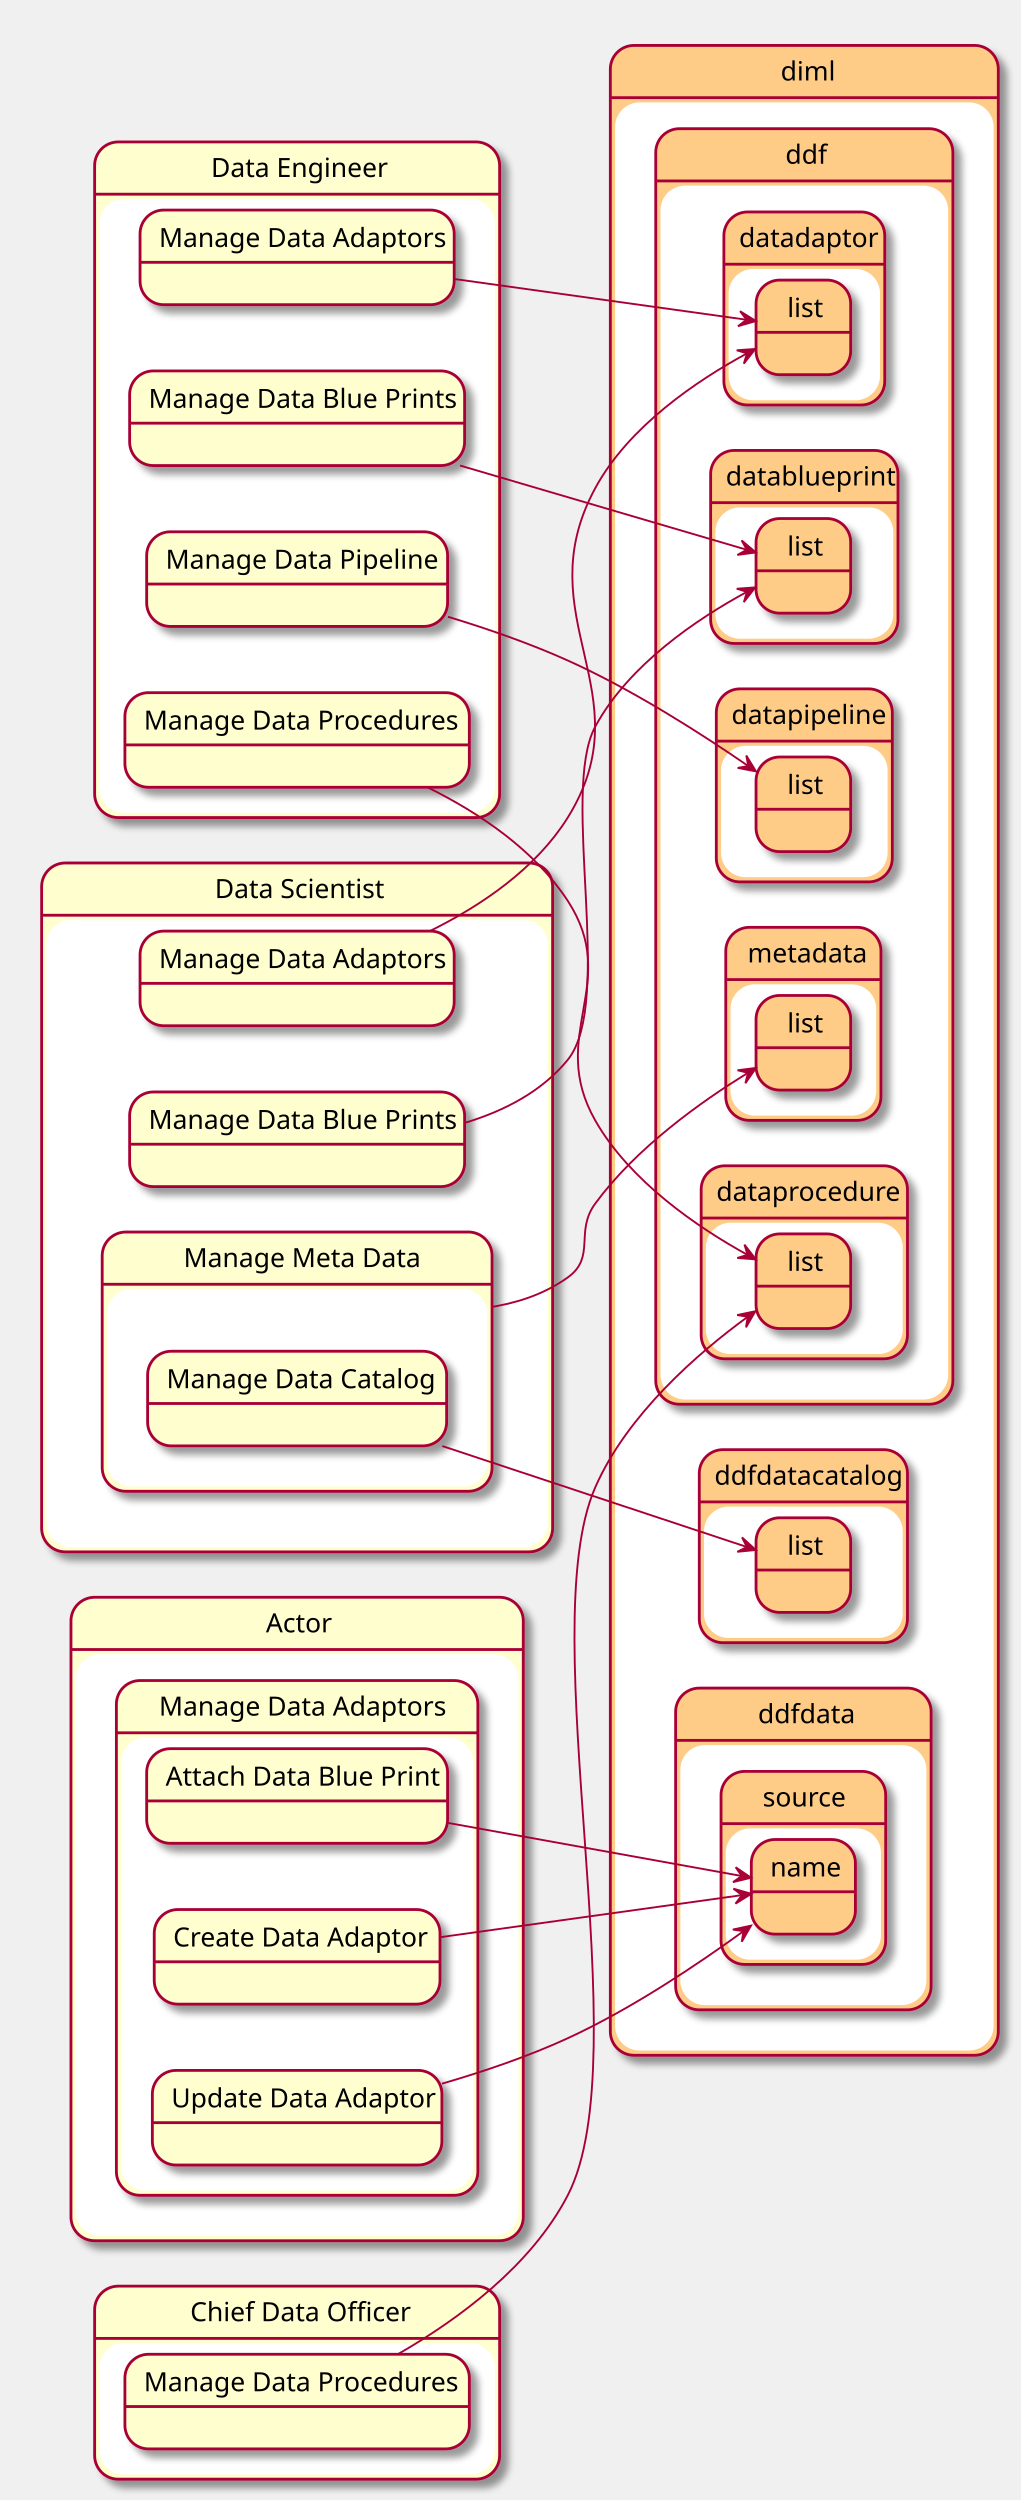
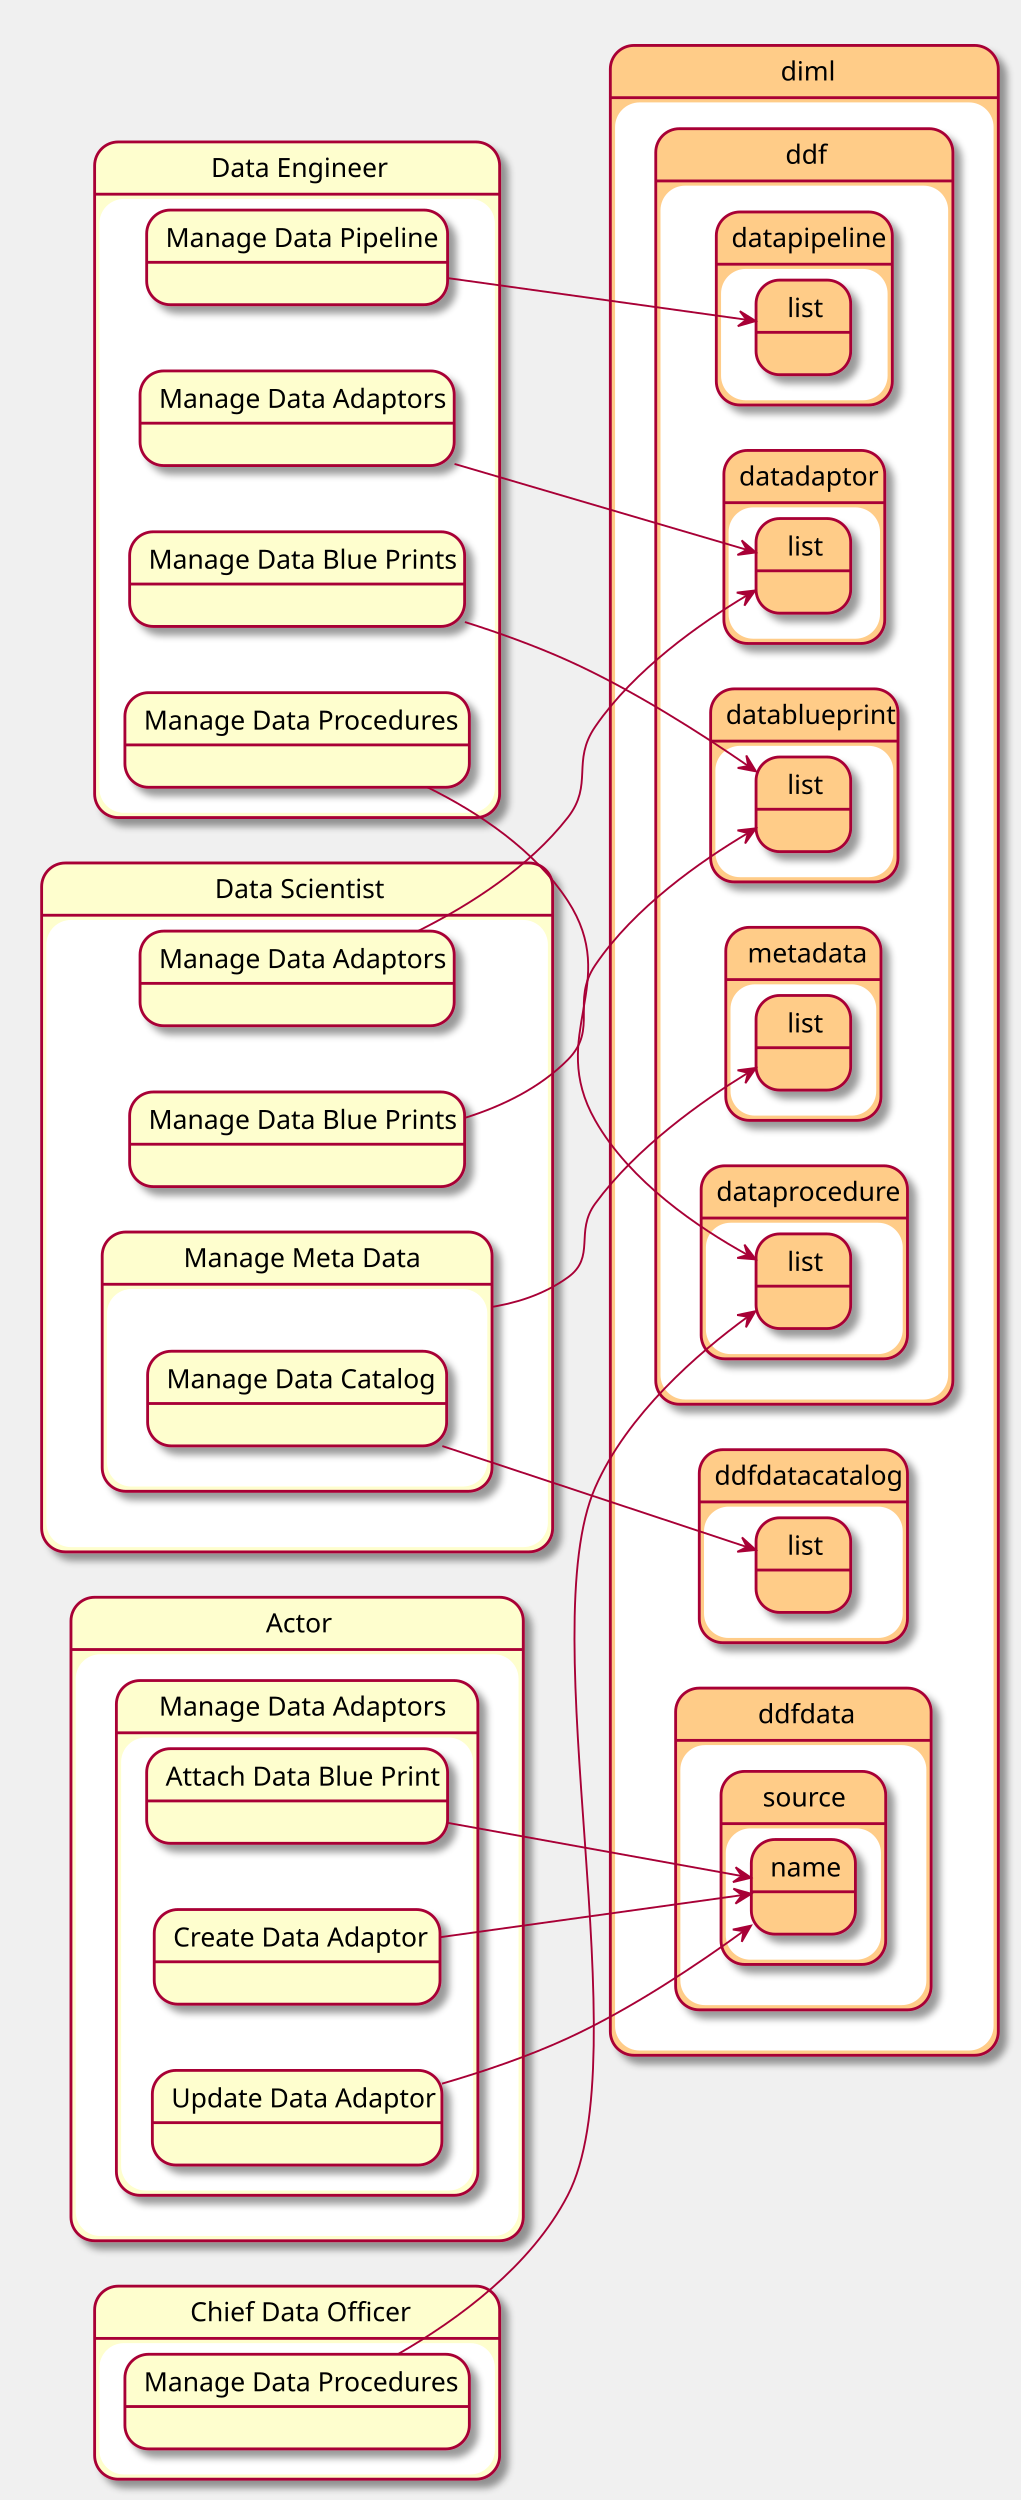
<svg xmlns="http://www.w3.org/2000/svg" contentScriptType="application/ecmascript" contentStyleType="text/css" height="1321px" preserveAspectRatio="none" style="width:539px;height:1321px;" version="1.1" viewBox="0 0 539 1321" width="539px" zoomAndPan="magnify">
  <defs>
    <filter height="300%" id="fnk758dgzdxui" width="300%" x="-1" y="-1">
      <feGaussianBlur result="blurOut" stdDeviation="2.0" />
      <feColorMatrix in="blurOut" result="blurOut2" type="matrix" values="0 0 0 0 0 0 0 0 0 0 0 0 0 0 0 0 0 0 .4 0" />
      <feOffset dx="4.0" dy="4.0" in="blurOut2" result="blurOut3" />
      <feBlend in="SourceGraphic" in2="blurOut3" mode="normal" />
    </filter>
  </defs>
  <g>
    <rect fill="#FEFECE" filter="url(#fnk758dgzdxui)" height="357" rx="12.5" ry="12.5" style="stroke: #A80036; stroke-width: 1.5;" width="214" x="50" y="75" />
    <rect fill="#FFFFFF" height="323.391" rx="12.5" ry="12.5" style="stroke: #FFFFFF; stroke-width: 1.0;" width="208" x="53" y="105.609" />
    <line style="stroke: #A80036; stroke-width: 1.5;" x1="50" x2="264" y1="102.609" y2="102.609" />
    <text fill="#000000" font-family="sans-serif" font-size="14" lengthAdjust="spacingAndGlyphs" textLength="91" x="111.5" y="93.533">Data Engineer</text>
    <rect fill="#FFCC88" filter="url(#fnk758dgzdxui)" height="1062" rx="12.5" ry="12.5" style="stroke: #A80036; stroke-width: 1.5;" width="205" x="322.5" y="24" />
    <rect fill="#FFFFFF" height="1028.391" rx="12.5" ry="12.5" style="stroke: #FFFFFF; stroke-width: 1.0;" width="199" x="325.5" y="54.609" />
    <line style="stroke: #A80036; stroke-width: 1.5;" x1="322.5" x2="527.5" y1="51.609" y2="51.609" />
    <text fill="#000000" font-family="sans-serif" font-size="14" lengthAdjust="spacingAndGlyphs" textLength="25" x="412.5" y="42.533">diml</text>
    <rect fill="#FFCC88" filter="url(#fnk758dgzdxui)" height="674" rx="12.5" ry="12.5" style="stroke: #A80036; stroke-width: 1.5;" width="157" x="346.5" y="68" />
    <rect fill="#FFFFFF" height="640.391" rx="12.5" ry="12.5" style="stroke: #FFFFFF; stroke-width: 1.0;" width="151" x="349.5" y="98.609" />
    <line style="stroke: #A80036; stroke-width: 1.5;" x1="346.5" x2="503.5" y1="95.609" y2="95.609" />
    <text fill="#000000" font-family="sans-serif" font-size="14" lengthAdjust="spacingAndGlyphs" textLength="20" x="415" y="86.533">ddf</text>
-     <rect fill="#FFCC88" filter="url(#fnk758dgzdxui)" height="102" rx="12.5" ry="12.5" style="stroke: #A80036; stroke-width: 1.5;" width="85" x="382.5" y="112" />
-     <rect fill="#FFFFFF" height="68.391" rx="12.5" ry="12.5" style="stroke: #FFFFFF; stroke-width: 1.0;" width="79" x="385.5" y="142.609" />
-     <line style="stroke: #A80036; stroke-width: 1.5;" x1="382.5" x2="467.5" y1="139.609" y2="139.609" />
-     <text fill="#000000" font-family="sans-serif" font-size="14" lengthAdjust="spacingAndGlyphs" textLength="69" x="390.5" y="130.533">datadaptor</text>
-     <rect fill="#FFCC88" filter="url(#fnk758dgzdxui)" height="102" rx="12.5" ry="12.5" style="stroke: #A80036; stroke-width: 1.5;" width="99" x="375.5" y="238" />
-     <rect fill="#FFFFFF" height="68.391" rx="12.5" ry="12.5" style="stroke: #FFFFFF; stroke-width: 1.0;" width="93" x="378.5" y="268.609" />
-     <line style="stroke: #A80036; stroke-width: 1.5;" x1="375.5" x2="474.5" y1="265.609" y2="265.609" />
-     <text fill="#000000" font-family="sans-serif" font-size="14" lengthAdjust="spacingAndGlyphs" textLength="83" x="383.5" y="256.533">datablueprint</text>
-     <rect fill="#FFCC88" filter="url(#fnk758dgzdxui)" height="102" rx="12.5" ry="12.5" style="stroke: #A80036; stroke-width: 1.5;" width="93" x="378.5" y="364" />
-     <rect fill="#FFFFFF" height="68.391" rx="12.5" ry="12.5" style="stroke: #FFFFFF; stroke-width: 1.0;" width="87" x="381.5" y="394.609" />
-     <line style="stroke: #A80036; stroke-width: 1.5;" x1="378.5" x2="471.5" y1="391.609" y2="391.609" />
-     <text fill="#000000" font-family="sans-serif" font-size="14" lengthAdjust="spacingAndGlyphs" textLength="77" x="386.5" y="382.533">datapipeline</text>
+     <rect fill="#FFCC88" filter="url(#fnk758dgzdxui)" height="102" rx="12.5" ry="12.5" style="stroke: #A80036; stroke-width: 1.5;" width="85" x="382.5" y="238" />
+     <rect fill="#FFFFFF" height="68.391" rx="12.5" ry="12.5" style="stroke: #FFFFFF; stroke-width: 1.0;" width="79" x="385.5" y="268.609" />
+     <line style="stroke: #A80036; stroke-width: 1.5;" x1="382.5" x2="467.5" y1="265.609" y2="265.609" />
+     <text fill="#000000" font-family="sans-serif" font-size="14" lengthAdjust="spacingAndGlyphs" textLength="69" x="390.5" y="256.533">datadaptor</text>
+     <rect fill="#FFCC88" filter="url(#fnk758dgzdxui)" height="102" rx="12.5" ry="12.5" style="stroke: #A80036; stroke-width: 1.5;" width="99" x="375.5" y="364" />
+     <rect fill="#FFFFFF" height="68.391" rx="12.5" ry="12.5" style="stroke: #FFFFFF; stroke-width: 1.0;" width="93" x="378.5" y="394.609" />
+     <line style="stroke: #A80036; stroke-width: 1.5;" x1="375.5" x2="474.5" y1="391.609" y2="391.609" />
+     <text fill="#000000" font-family="sans-serif" font-size="14" lengthAdjust="spacingAndGlyphs" textLength="83" x="383.5" y="382.533">datablueprint</text>
+     <rect fill="#FFCC88" filter="url(#fnk758dgzdxui)" height="102" rx="12.5" ry="12.5" style="stroke: #A80036; stroke-width: 1.5;" width="93" x="378.5" y="112" />
+     <rect fill="#FFFFFF" height="68.391" rx="12.5" ry="12.5" style="stroke: #FFFFFF; stroke-width: 1.0;" width="87" x="381.5" y="142.609" />
+     <line style="stroke: #A80036; stroke-width: 1.5;" x1="378.5" x2="471.5" y1="139.609" y2="139.609" />
+     <text fill="#000000" font-family="sans-serif" font-size="14" lengthAdjust="spacingAndGlyphs" textLength="77" x="386.5" y="130.533">datapipeline</text>
    <rect fill="#FFCC88" filter="url(#fnk758dgzdxui)" height="102" rx="12.5" ry="12.5" style="stroke: #A80036; stroke-width: 1.5;" width="109" x="370.5" y="616" />
    <rect fill="#FFFFFF" height="68.391" rx="12.5" ry="12.5" style="stroke: #FFFFFF; stroke-width: 1.0;" width="103" x="373.5" y="646.609" />
    <line style="stroke: #A80036; stroke-width: 1.5;" x1="370.5" x2="479.5" y1="643.609" y2="643.609" />
    <text fill="#000000" font-family="sans-serif" font-size="14" lengthAdjust="spacingAndGlyphs" textLength="93" x="378.5" y="634.533">dataprocedure</text>
    <rect fill="#FFCC88" filter="url(#fnk758dgzdxui)" height="102" rx="12.5" ry="12.5" style="stroke: #A80036; stroke-width: 1.5;" width="82" x="383.5" y="490" />
    <rect fill="#FFFFFF" height="68.391" rx="12.5" ry="12.5" style="stroke: #FFFFFF; stroke-width: 1.0;" width="76" x="386.5" y="520.609" />
    <line style="stroke: #A80036; stroke-width: 1.5;" x1="383.5" x2="465.5" y1="517.609" y2="517.609" />
    <text fill="#000000" font-family="sans-serif" font-size="14" lengthAdjust="spacingAndGlyphs" textLength="59" x="395" y="508.533">metadata</text>
    <rect fill="#FFCC88" filter="url(#fnk758dgzdxui)" height="170" rx="12.5" ry="12.5" style="stroke: #A80036; stroke-width: 1.5;" width="135" x="357" y="892" />
    <rect fill="#FFFFFF" height="136.391" rx="12.5" ry="12.5" style="stroke: #FFFFFF; stroke-width: 1.0;" width="129" x="360" y="922.609" />
    <line style="stroke: #A80036; stroke-width: 1.5;" x1="357" x2="492" y1="919.609" y2="919.609" />
    <text fill="#000000" font-family="sans-serif" font-size="14" lengthAdjust="spacingAndGlyphs" textLength="48" x="400.5" y="910.533">ddfdata</text>
    <rect fill="#FFCC88" filter="url(#fnk758dgzdxui)" height="102" rx="12.5" ry="12.5" style="stroke: #A80036; stroke-width: 1.5;" width="87" x="381" y="936" />
    <rect fill="#FFFFFF" height="68.391" rx="12.5" ry="12.5" style="stroke: #FFFFFF; stroke-width: 1.0;" width="81" x="384" y="966.609" />
    <line style="stroke: #A80036; stroke-width: 1.5;" x1="381" x2="468" y1="963.609" y2="963.609" />
    <text fill="#000000" font-family="sans-serif" font-size="14" lengthAdjust="spacingAndGlyphs" textLength="43" x="403" y="954.533">source</text>
    <rect fill="#FFCC88" filter="url(#fnk758dgzdxui)" height="102" rx="12.5" ry="12.5" style="stroke: #A80036; stroke-width: 1.5;" width="110" x="369.5" y="766" />
    <rect fill="#FFFFFF" height="68.391" rx="12.5" ry="12.5" style="stroke: #FFFFFF; stroke-width: 1.0;" width="104" x="372.5" y="796.609" />
    <line style="stroke: #A80036; stroke-width: 1.5;" x1="369.5" x2="479.5" y1="793.609" y2="793.609" />
    <text fill="#000000" font-family="sans-serif" font-size="14" lengthAdjust="spacingAndGlyphs" textLength="94" x="377.5" y="784.533">ddfdatacatalog</text>
    <rect fill="#FEFECE" filter="url(#fnk758dgzdxui)" height="364" rx="12.5" ry="12.5" style="stroke: #A80036; stroke-width: 1.5;" width="270" x="22" y="456" />
    <rect fill="#FFFFFF" height="330.391" rx="12.5" ry="12.5" style="stroke: #FFFFFF; stroke-width: 1.0;" width="264" x="25" y="486.609" />
    <line style="stroke: #A80036; stroke-width: 1.5;" x1="22" x2="292" y1="483.609" y2="483.609" />
    <text fill="#000000" font-family="sans-serif" font-size="14" lengthAdjust="spacingAndGlyphs" textLength="87" x="113.5" y="474.533">Data Scientist</text>
    <rect fill="#FEFECE" filter="url(#fnk758dgzdxui)" height="137" rx="12.5" ry="12.5" style="stroke: #A80036; stroke-width: 1.5;" width="206" x="54" y="651" />
    <rect fill="#FFFFFF" height="103.391" rx="12.5" ry="12.5" style="stroke: #FFFFFF; stroke-width: 1.0;" width="200" x="57" y="681.609" />
    <line style="stroke: #A80036; stroke-width: 1.5;" x1="54" x2="260" y1="678.609" y2="678.609" />
    <text fill="#000000" font-family="sans-serif" font-size="14" lengthAdjust="spacingAndGlyphs" textLength="120" x="97" y="669.533">Manage Meta Data</text>
    <rect fill="#FEFECE" filter="url(#fnk758dgzdxui)" height="340" rx="12.5" ry="12.5" style="stroke: #A80036; stroke-width: 1.5;" width="239" x="37.5" y="844" />
    <rect fill="#FFFFFF" height="306.391" rx="12.5" ry="12.5" style="stroke: #FFFFFF; stroke-width: 1.0;" width="233" x="40.5" y="874.609" />
    <line style="stroke: #A80036; stroke-width: 1.5;" x1="37.5" x2="276.5" y1="871.609" y2="871.609" />
    <text fill="#000000" font-family="sans-serif" font-size="14" lengthAdjust="spacingAndGlyphs" textLength="33" x="140.5" y="862.533">Actor</text>
    <rect fill="#FEFECE" filter="url(#fnk758dgzdxui)" height="272" rx="12.5" ry="12.5" style="stroke: #A80036; stroke-width: 1.5;" width="191" x="61.5" y="888" />
    <rect fill="#FFFFFF" height="238.391" rx="12.5" ry="12.5" style="stroke: #FFFFFF; stroke-width: 1.0;" width="185" x="64.5" y="918.609" />
    <line style="stroke: #A80036; stroke-width: 1.5;" x1="61.5" x2="252.5" y1="915.609" y2="915.609" />
    <text fill="#000000" font-family="sans-serif" font-size="14" lengthAdjust="spacingAndGlyphs" textLength="146" x="84" y="906.533">Manage Data Adaptors</text>
    <rect fill="#FEFECE" filter="url(#fnk758dgzdxui)" height="102" rx="12.5" ry="12.5" style="stroke: #A80036; stroke-width: 1.5;" width="214" x="50" y="1208" />
    <rect fill="#FFFFFF" height="68.391" rx="12.5" ry="12.5" style="stroke: #FFFFFF; stroke-width: 1.0;" width="208" x="53" y="1238.609" />
    <line style="stroke: #A80036; stroke-width: 1.5;" x1="50" x2="264" y1="1235.609" y2="1235.609" />
    <text fill="#000000" font-family="sans-serif" font-size="14" lengthAdjust="spacingAndGlyphs" textLength="113" x="100.5" y="1226.533">Chief Data Officer</text>
-     <rect fill="#FEFECE" filter="url(#fnk758dgzdxui)" height="50" rx="12.5" ry="12.5" style="stroke: #A80036; stroke-width: 1.5;" width="166" x="74" y="111" />
-     <line style="stroke: #A80036; stroke-width: 1.5;" x1="74" x2="240" y1="138.609" y2="138.609" />
-     <text fill="#000000" font-family="sans-serif" font-size="14" lengthAdjust="spacingAndGlyphs" textLength="146" x="84" y="130.533">Manage Data Adaptors</text>
-     <rect fill="#FEFECE" filter="url(#fnk758dgzdxui)" height="50" rx="12.5" ry="12.5" style="stroke: #A80036; stroke-width: 1.5;" width="177" x="68.5" y="196" />
-     <line style="stroke: #A80036; stroke-width: 1.5;" x1="68.5" x2="245.5" y1="223.609" y2="223.609" />
-     <text fill="#000000" font-family="sans-serif" font-size="14" lengthAdjust="spacingAndGlyphs" textLength="157" x="78.5" y="215.533">Manage Data Blue Prints</text>
-     <rect fill="#FEFECE" filter="url(#fnk758dgzdxui)" height="50" rx="12.5" ry="12.5" style="stroke: #A80036; stroke-width: 1.5;" width="159" x="77.5" y="281" />
-     <line style="stroke: #A80036; stroke-width: 1.5;" x1="77.5" x2="236.5" y1="308.609" y2="308.609" />
-     <text fill="#000000" font-family="sans-serif" font-size="14" lengthAdjust="spacingAndGlyphs" textLength="139" x="87.5" y="300.533">Manage Data Pipeline</text>
+     <rect fill="#FEFECE" filter="url(#fnk758dgzdxui)" height="50" rx="12.5" ry="12.5" style="stroke: #A80036; stroke-width: 1.5;" width="166" x="74" y="196" />
+     <line style="stroke: #A80036; stroke-width: 1.5;" x1="74" x2="240" y1="223.609" y2="223.609" />
+     <text fill="#000000" font-family="sans-serif" font-size="14" lengthAdjust="spacingAndGlyphs" textLength="146" x="84" y="215.533">Manage Data Adaptors</text>
+     <rect fill="#FEFECE" filter="url(#fnk758dgzdxui)" height="50" rx="12.5" ry="12.5" style="stroke: #A80036; stroke-width: 1.5;" width="177" x="68.5" y="281" />
+     <line style="stroke: #A80036; stroke-width: 1.5;" x1="68.5" x2="245.5" y1="308.609" y2="308.609" />
+     <text fill="#000000" font-family="sans-serif" font-size="14" lengthAdjust="spacingAndGlyphs" textLength="157" x="78.5" y="300.533">Manage Data Blue Prints</text>
+     <rect fill="#FEFECE" filter="url(#fnk758dgzdxui)" height="50" rx="12.5" ry="12.5" style="stroke: #A80036; stroke-width: 1.5;" width="159" x="77.5" y="111" />
+     <line style="stroke: #A80036; stroke-width: 1.5;" x1="77.5" x2="236.5" y1="138.609" y2="138.609" />
+     <text fill="#000000" font-family="sans-serif" font-size="14" lengthAdjust="spacingAndGlyphs" textLength="139" x="87.5" y="130.533">Manage Data Pipeline</text>
    <rect fill="#FEFECE" filter="url(#fnk758dgzdxui)" height="50" rx="12.5" ry="12.5" style="stroke: #A80036; stroke-width: 1.5;" width="182" x="66" y="366" />
    <line style="stroke: #A80036; stroke-width: 1.5;" x1="66" x2="248" y1="393.609" y2="393.609" />
    <text fill="#000000" font-family="sans-serif" font-size="14" lengthAdjust="spacingAndGlyphs" textLength="162" x="76" y="385.533">Manage Data Procedures</text>
-     <rect fill="#FFCC88" filter="url(#fnk758dgzdxui)" height="50" rx="12.5" ry="12.5" style="stroke: #A80036; stroke-width: 1.5;" width="50" x="399.5" y="148" />
-     <line style="stroke: #A80036; stroke-width: 1.5;" x1="399.5" x2="449.5" y1="175.609" y2="175.609" />
-     <text fill="#000000" font-family="sans-serif" font-size="14" lengthAdjust="spacingAndGlyphs" textLength="17" x="416" y="167.533">list</text>
    <rect fill="#FFCC88" filter="url(#fnk758dgzdxui)" height="50" rx="12.5" ry="12.5" style="stroke: #A80036; stroke-width: 1.5;" width="50" x="399.5" y="274" />
    <line style="stroke: #A80036; stroke-width: 1.5;" x1="399.5" x2="449.5" y1="301.609" y2="301.609" />
    <text fill="#000000" font-family="sans-serif" font-size="14" lengthAdjust="spacingAndGlyphs" textLength="17" x="416" y="293.533">list</text>
    <rect fill="#FFCC88" filter="url(#fnk758dgzdxui)" height="50" rx="12.5" ry="12.5" style="stroke: #A80036; stroke-width: 1.5;" width="50" x="399.5" y="400" />
    <line style="stroke: #A80036; stroke-width: 1.5;" x1="399.5" x2="449.5" y1="427.609" y2="427.609" />
    <text fill="#000000" font-family="sans-serif" font-size="14" lengthAdjust="spacingAndGlyphs" textLength="17" x="416" y="419.533">list</text>
+     <rect fill="#FFCC88" filter="url(#fnk758dgzdxui)" height="50" rx="12.5" ry="12.5" style="stroke: #A80036; stroke-width: 1.5;" width="50" x="399.5" y="148" />
+     <line style="stroke: #A80036; stroke-width: 1.5;" x1="399.5" x2="449.5" y1="175.609" y2="175.609" />
+     <text fill="#000000" font-family="sans-serif" font-size="14" lengthAdjust="spacingAndGlyphs" textLength="17" x="416" y="167.533">list</text>
    <rect fill="#FFCC88" filter="url(#fnk758dgzdxui)" height="50" rx="12.5" ry="12.5" style="stroke: #A80036; stroke-width: 1.5;" width="50" x="399.5" y="652" />
    <line style="stroke: #A80036; stroke-width: 1.5;" x1="399.5" x2="449.5" y1="679.609" y2="679.609" />
    <text fill="#000000" font-family="sans-serif" font-size="14" lengthAdjust="spacingAndGlyphs" textLength="17" x="416" y="671.533">list</text>
    <rect fill="#FFCC88" filter="url(#fnk758dgzdxui)" height="50" rx="12.5" ry="12.5" style="stroke: #A80036; stroke-width: 1.5;" width="50" x="399.5" y="526" />
    <line style="stroke: #A80036; stroke-width: 1.5;" x1="399.5" x2="449.5" y1="553.609" y2="553.609" />
    <text fill="#000000" font-family="sans-serif" font-size="14" lengthAdjust="spacingAndGlyphs" textLength="17" x="416" y="545.533">list</text>
    <rect fill="#FFCC88" filter="url(#fnk758dgzdxui)" height="50" rx="12.5" ry="12.5" style="stroke: #A80036; stroke-width: 1.5;" width="55" x="397" y="972" />
    <line style="stroke: #A80036; stroke-width: 1.5;" x1="397" x2="452" y1="999.609" y2="999.609" />
    <text fill="#000000" font-family="sans-serif" font-size="14" lengthAdjust="spacingAndGlyphs" textLength="35" x="407" y="991.533">name</text>
    <rect fill="#FFCC88" filter="url(#fnk758dgzdxui)" height="50" rx="12.5" ry="12.5" style="stroke: #A80036; stroke-width: 1.5;" width="50" x="399.5" y="802" />
    <line style="stroke: #A80036; stroke-width: 1.5;" x1="399.5" x2="449.5" y1="829.609" y2="829.609" />
    <text fill="#000000" font-family="sans-serif" font-size="14" lengthAdjust="spacingAndGlyphs" textLength="17" x="416" y="821.533">list</text>
    <rect fill="#FEFECE" filter="url(#fnk758dgzdxui)" height="50" rx="12.5" ry="12.5" style="stroke: #A80036; stroke-width: 1.5;" width="166" x="74" y="492" />
    <line style="stroke: #A80036; stroke-width: 1.5;" x1="74" x2="240" y1="519.609" y2="519.609" />
    <text fill="#000000" font-family="sans-serif" font-size="14" lengthAdjust="spacingAndGlyphs" textLength="146" x="84" y="511.533">Manage Data Adaptors</text>
    <rect fill="#FEFECE" filter="url(#fnk758dgzdxui)" height="50" rx="12.5" ry="12.5" style="stroke: #A80036; stroke-width: 1.5;" width="177" x="68.5" y="577" />
    <line style="stroke: #A80036; stroke-width: 1.5;" x1="68.5" x2="245.5" y1="604.609" y2="604.609" />
    <text fill="#000000" font-family="sans-serif" font-size="14" lengthAdjust="spacingAndGlyphs" textLength="157" x="78.5" y="596.533">Manage Data Blue Prints</text>
    <rect fill="#FEFECE" filter="url(#fnk758dgzdxui)" height="50" rx="12.5" ry="12.5" style="stroke: #A80036; stroke-width: 1.5;" width="158" x="78" y="714" />
    <line style="stroke: #A80036; stroke-width: 1.5;" x1="78" x2="236" y1="741.609" y2="741.609" />
    <text fill="#000000" font-family="sans-serif" font-size="14" lengthAdjust="spacingAndGlyphs" textLength="138" x="88" y="733.533">Manage Data Catalog</text>
    <rect fill="#FEFECE" filter="url(#fnk758dgzdxui)" height="50" rx="12.5" ry="12.5" style="stroke: #A80036; stroke-width: 1.5;" width="159" x="77.5" y="924" />
    <line style="stroke: #A80036; stroke-width: 1.5;" x1="77.5" x2="236.5" y1="951.609" y2="951.609" />
    <text fill="#000000" font-family="sans-serif" font-size="14" lengthAdjust="spacingAndGlyphs" textLength="139" x="87.5" y="943.533">Attach Data Blue Print</text>
    <rect fill="#FEFECE" filter="url(#fnk758dgzdxui)" height="50" rx="12.5" ry="12.5" style="stroke: #A80036; stroke-width: 1.5;" width="151" x="81.5" y="1009" />
    <line style="stroke: #A80036; stroke-width: 1.5;" x1="81.5" x2="232.5" y1="1036.609" y2="1036.609" />
    <text fill="#000000" font-family="sans-serif" font-size="14" lengthAdjust="spacingAndGlyphs" textLength="131" x="91.5" y="1028.533">Create Data Adaptor</text>
    <rect fill="#FEFECE" filter="url(#fnk758dgzdxui)" height="50" rx="12.5" ry="12.5" style="stroke: #A80036; stroke-width: 1.5;" width="153" x="80.5" y="1094" />
    <line style="stroke: #A80036; stroke-width: 1.5;" x1="80.5" x2="233.5" y1="1121.609" y2="1121.609" />
    <text fill="#000000" font-family="sans-serif" font-size="14" lengthAdjust="spacingAndGlyphs" textLength="133" x="90.5" y="1113.533">Update Data Adaptor</text>
    <rect fill="#FEFECE" filter="url(#fnk758dgzdxui)" height="50" rx="12.5" ry="12.5" style="stroke: #A80036; stroke-width: 1.5;" width="182" x="66" y="1244" />
    <line style="stroke: #A80036; stroke-width: 1.5;" x1="66" x2="248" y1="1271.609" y2="1271.609" />
    <text fill="#000000" font-family="sans-serif" font-size="14" lengthAdjust="spacingAndGlyphs" textLength="162" x="76" y="1263.533">Manage Data Procedures</text>
-     <path d="M240.188,147.45 C292.589,154.76 357.348,163.78 394.189,168.92 " fill="none" id="DataEngineerManageDataAdaptors-dimlddfdatadaptorlist" style="stroke: #A80036; stroke-width: 1.0;" />
-     <polygon fill="#A80036" points="399.418,169.64,391.055,164.437,394.466,168.951,389.952,172.361,399.418,169.64" style="stroke: #A80036; stroke-width: 1.0;" />
-     <path d="M227.197,491.951 C254.457,478.466 283.209,458.945 300,432 C341.042,366.14 277.581,326.257 314.5,258 C332.234,225.21 368.577,200.92 394.418,186.88 " fill="none" id="DataScientistManageDataAdaptors-dimlddfdatadaptorlist" style="stroke: #A80036; stroke-width: 1.0;" />
-     <polygon fill="#A80036" points="399.113,184.38,389.289,185.078,394.7,186.73,393.048,192.14,399.113,184.38" style="stroke: #A80036; stroke-width: 1.0;" />
+     <path d="M240.188,245.15 C292.589,260.54 357.348,279.57 394.189,290.39 " fill="none" id="DataEngineerManageDataAdaptors-dimlddfdatadaptorlist" style="stroke: #A80036; stroke-width: 1.0;" />
+     <polygon fill="#A80036" points="399.418,291.92,391.915,285.539,394.622,290.507,389.654,293.213,399.418,291.92" style="stroke: #A80036; stroke-width: 1.0;" />
+     <path d="M220.925,491.94 C248.693,478.025 279.591,458.168 300,432 C313.706,414.427 301.9,402.381 314.5,384 C335.193,353.814 369.915,329.427 394.607,314.64 " fill="none" id="DataScientistManageDataAdaptors-dimlddfdatadaptorlist" style="stroke: #A80036; stroke-width: 1.0;" />
+     <polygon fill="#A80036" points="399.095,311.99,389.312,313.126,394.791,314.534,393.382,320.013,399.095,311.99" style="stroke: #A80036; stroke-width: 1.0;" />
    <path d="M236.581,963.207 C288.531,972.599 353.841,984.406 391.906,991.288 " fill="none" id="ActorManageDataAdaptorsAttachDataBluePrint-dimlddfdatasourcename" style="stroke: #A80036; stroke-width: 1.0;" />
    <polygon fill="#A80036" points="396.864,992.184,388.718,986.648,391.944,991.295,387.296,994.521,396.864,992.184" style="stroke: #A80036; stroke-width: 1.0;" />
    <path d="M232.663,1023.595 C285.212,1016.272 352.888,1006.84 391.914,1001.402 " fill="none" id="ActorManageDataAdaptorsCreateDataAdaptor-dimlddfdatasourcename" style="stroke: #A80036; stroke-width: 1.0;" />
    <polygon fill="#A80036" points="396.994,1000.694,387.528,997.975,392.042,1001.384,388.632,1005.898,396.994,1000.694" style="stroke: #A80036; stroke-width: 1.0;" />
    <path d="M233.541,1101.015 C255.454,1094.643 279.097,1086.617 300,1077 C333.566,1061.557 368.625,1038.028 392.776,1020.48 " fill="none" id="ActorManageDataAdaptorsUpdateDataAdaptor-dimlddfdatasourcename" style="stroke: #A80036; stroke-width: 1.0;" />
    <polygon fill="#A80036" points="396.855,1017.497,387.229,1019.58,392.819,1020.448,391.95,1026.038,396.855,1017.497" style="stroke: #A80036; stroke-width: 1.0;" />
-     <path d="M243.101,246 C295,261.25 358.102,279.79 394.254,290.41 " fill="none" id="DataEngineerManageDataBluePrints-dimlddfdatablueprintlist" style="stroke: #A80036; stroke-width: 1.0;" />
-     <polygon fill="#A80036" points="399.387,291.92,391.877,285.548,394.589,290.512,389.625,293.224,399.387,291.92" style="stroke: #A80036; stroke-width: 1.0;" />
-     <path d="M245.717,593.289 C266.404,587.036 286.376,576.755 300,560 C324.759,529.552 295.846,418.527 314.5,384 C332.218,351.205 368.565,326.914 394.41,312.88 " fill="none" id="DataScientistManageDataBluePrints-dimlddfdatablueprintlist" style="stroke: #A80036; stroke-width: 1.0;" />
-     <polygon fill="#A80036" points="399.107,310.38,389.284,311.092,394.697,312.736,393.053,318.148,399.107,310.38" style="stroke: #A80036; stroke-width: 1.0;" />
-     <path d="M236.706,325.9 C257.672,332.257 280.034,340.015 300,349 C334.365,364.464 370.765,387.827 395.072,404.565 " fill="none" id="DataEngineerManageDataPipeline-dimlddfdatapipelinelist" style="stroke: #A80036; stroke-width: 1.0;" />
+     <path d="M245.658,328.676 C263.938,334.472 282.853,341.284 300,349 C334.365,364.464 370.765,387.827 395.072,404.565 " fill="none" id="DataEngineerManageDataBluePrints-dimlddfdatablueprintlist" style="stroke: #A80036; stroke-width: 1.0;" />
    <polygon fill="#A80036" points="399.466,407.61,394.346,399.197,395.356,404.763,389.79,405.773,399.466,407.61" style="stroke: #A80036; stroke-width: 1.0;" />
+     <path d="M245.76,590.651 C265.706,584.39 285.314,574.764 300,560 C316.317,543.596 301.524,529.157 314.5,510 C335.151,479.512 370.208,455.034 394.981,440.315 " fill="none" id="DataScientistManageDataBluePrints-dimlddfdatablueprintlist" style="stroke: #A80036; stroke-width: 1.0;" />
+     <polygon fill="#A80036" points="399.482,437.681,389.694,438.775,395.167,440.207,393.735,445.679,399.482,437.681" style="stroke: #A80036; stroke-width: 1.0;" />
+     <path d="M236.581,146.95 C289.485,154.32 356.244,163.63 393.974,168.89 " fill="none" id="DataEngineerManageDataPipeline-dimlddfdatapipelinelist" style="stroke: #A80036; stroke-width: 1.0;" />
+     <polygon fill="#A80036" points="399.326,169.63,390.965,164.424,394.374,168.939,389.859,172.347,399.326,169.63" style="stroke: #A80036; stroke-width: 1.0;" />
    <path d="M225.926,416.024 C253.307,429.582 282.5,449.166 300,476 C328.382,519.52 288.845,546.819 314.5,592 C332.906,624.414 369.105,648.787 394.729,662.943 " fill="none" id="DataEngineerManageDataProcedures-dimlddfdataprocedurelist" style="stroke: #A80036; stroke-width: 1.0;" />
    <polygon fill="#A80036" points="399.384,665.467,393.38,657.66,394.989,663.083,389.566,664.692,399.384,665.467" style="stroke: #A80036; stroke-width: 1.0;" />
    <path d="M210.261,1243.941 C242.286,1225.538 280.721,1197.264 300,1160 C338.219,1086.127 281.188,862.211 314.5,786 C331.389,747.361 368.782,714.992 395.04,695.814 " fill="none" id="ChiefDataOfficerManageDataProcedures-dimlddfdataprocedurelist" style="stroke: #A80036; stroke-width: 1.0;" />
    <polygon fill="#A80036" points="399.154,692.85,389.514,694.865,395.097,695.773,394.19,701.356,399.154,692.85" style="stroke: #A80036; stroke-width: 1.0;" />
    <path d="M260.508,690.48 C260.749,690.439 260.989,690.398 261.229,690.356 C261.709,690.273 262.188,690.187 262.667,690.098 C264.582,689.742 266.486,689.342 268.375,688.893 C272.154,687.996 275.875,686.907 279.507,685.603 C286.772,682.994 293.684,679.523 300,675 C315.035,664.233 303.572,650.918 314.5,636 C336.127,606.476 370.67,581.962 395.065,566.968 " fill="none" id="DataScientistManageMetaData-dimlddfmetadatalist" style="stroke: #A80036; stroke-width: 1.0;" />
    <polygon fill="#A80036" points="399.496,564.28,389.726,565.528,395.221,566.873,393.876,572.368,399.496,564.28" style="stroke: #A80036; stroke-width: 1.0;" />
    <path d="M233.726,764.099 C287.266,781.845 356.085,804.655 394.413,817.359 " fill="none" id="DataScientistManageMetaDataManageDataCatalog-dimlddfdatacataloglist" style="stroke: #A80036; stroke-width: 1.0;" />
    <polygon fill="#A80036" points="399.387,819.008,392.102,812.38,394.641,817.435,389.586,819.973,399.387,819.008" style="stroke: #A80036; stroke-width: 1.0;" />
  </g>
</svg>
